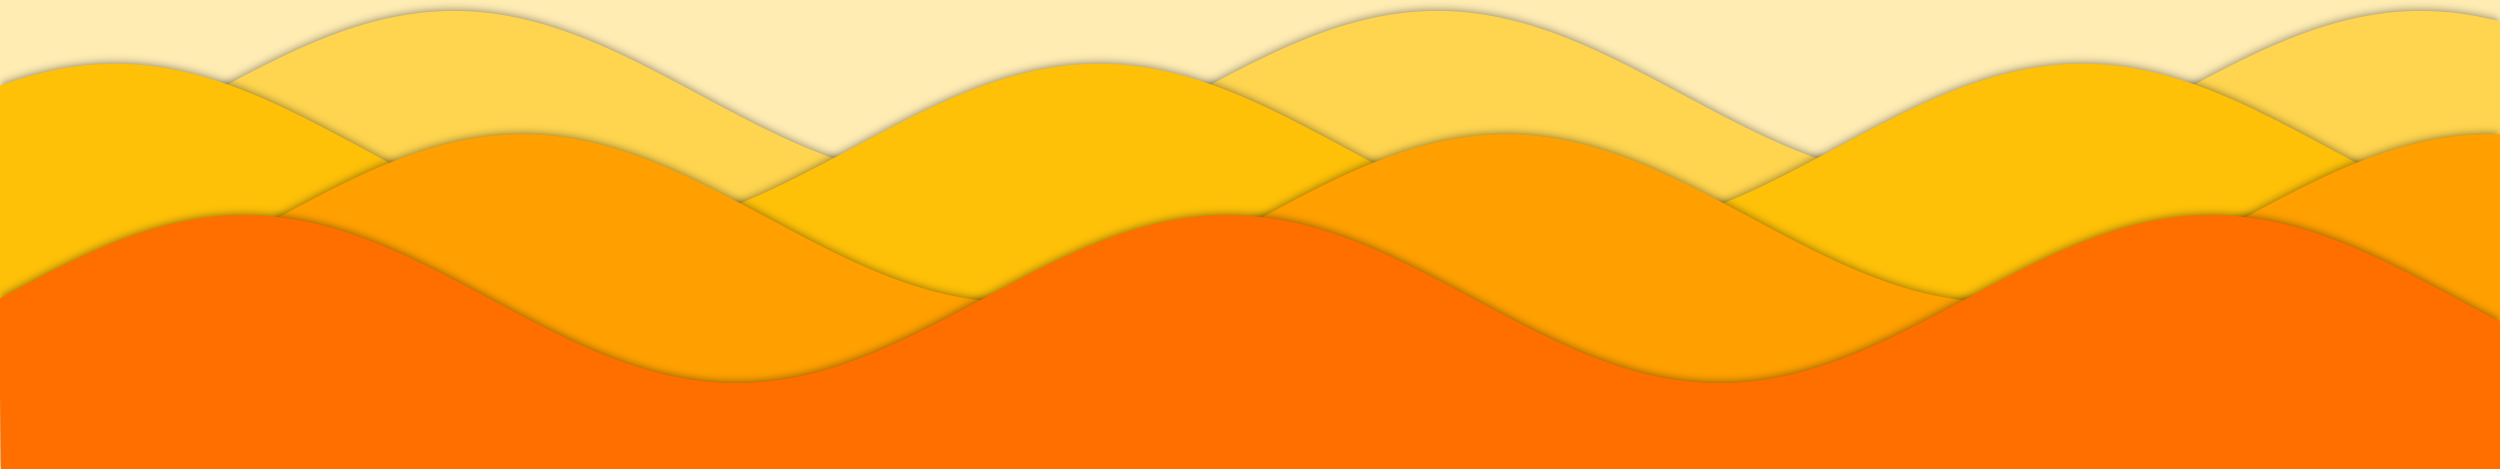
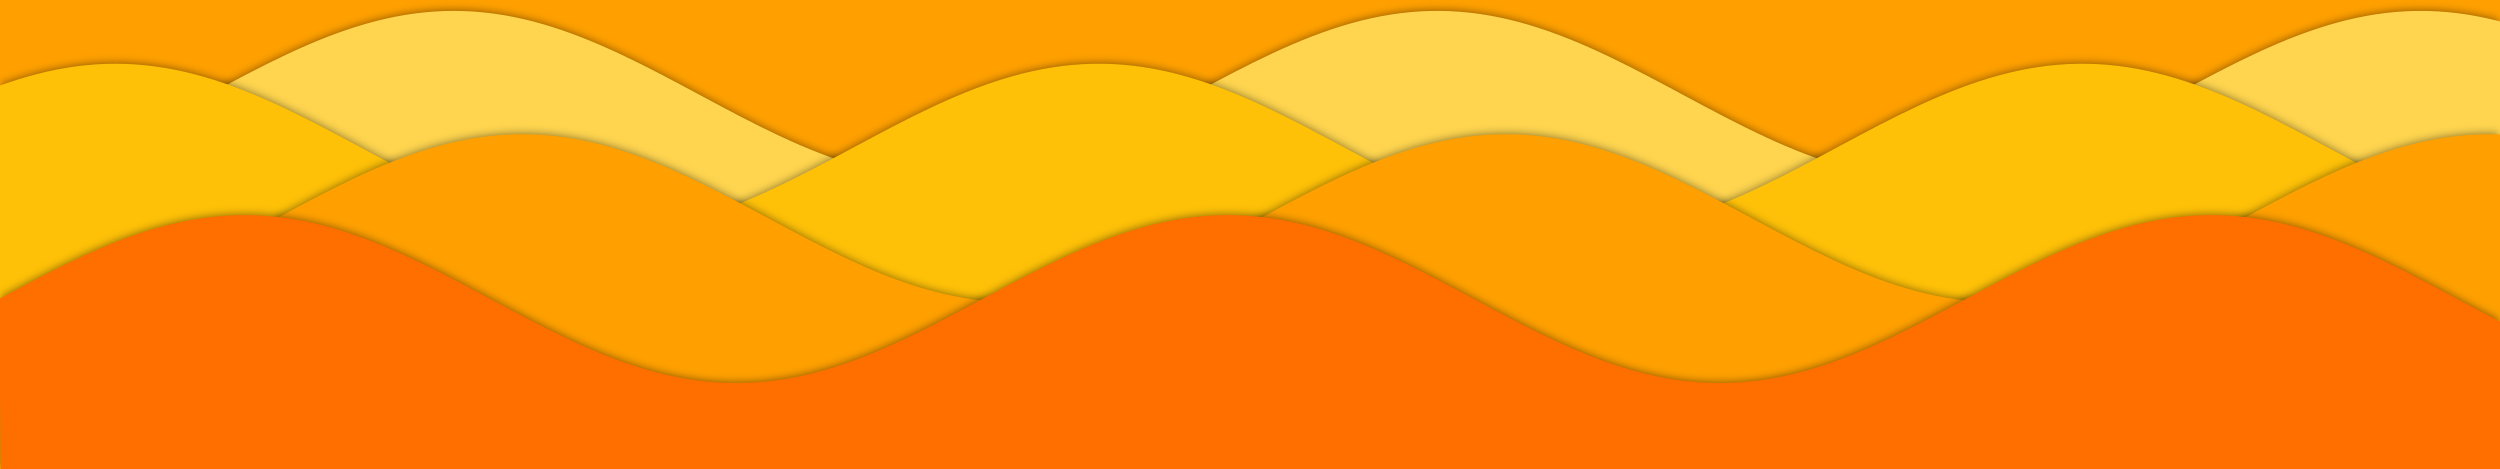
- <svg xmlns="http://www.w3.org/2000/svg" width="1920" height="360" id="svg8" version="1.1" viewBox="0 0 508 95.25">
+ <svg xmlns="http://www.w3.org/2000/svg" viewBox="0 0 508 95.25" width="1920" height="360" id="svg8" version="1.1">
  <defs id="defs2">
    <filter id="filter31" style="color-interpolation-filters:sRGB;">
      <feFlood flood-color="rgb(0,0,0)" flood-opacity="0.498" id="feFlood21" result="flood" />
      <feComposite id="feComposite23" in="flood" in2="SourceGraphic" operator="in" result="composite1" />
      <feGaussianBlur id="feGaussianBlur25" in="composite1" result="blur" stdDeviation="1" />
      <feOffset dx="0" dy="0" id="feOffset27" result="offset" />
      <feComposite id="feComposite29" in="SourceGraphic" in2="offset" operator="over" result="composite2" />
    </filter>
    <filter id="filter43" style="color-interpolation-filters:sRGB;">
      <feFlood flood-color="rgb(0,0,0)" flood-opacity="0.498" id="feFlood33" result="flood" />
      <feComposite id="feComposite35" in="flood" in2="SourceGraphic" operator="in" result="composite1" />
      <feGaussianBlur id="feGaussianBlur37" in="composite1" result="blur" stdDeviation="1" />
      <feOffset dx="0" dy="0" id="feOffset39" result="offset" />
      <feComposite id="feComposite41" in="SourceGraphic" in2="offset" operator="over" result="composite2" />
    </filter>
    <filter id="filter55" style="color-interpolation-filters:sRGB;">
      <feFlood flood-color="rgb(0,0,0)" flood-opacity="0.498" id="feFlood45" result="flood" />
      <feComposite id="feComposite47" in="flood" in2="SourceGraphic" operator="in" result="composite1" />
      <feGaussianBlur id="feGaussianBlur49" in="composite1" result="blur" stdDeviation="1" />
      <feOffset dx="0" dy="0" id="feOffset51" result="offset" />
      <feComposite id="feComposite53" in="SourceGraphic" in2="offset" operator="over" result="composite2" />
    </filter>
    <filter id="filter67" style="color-interpolation-filters:sRGB;">
      <feFlood flood-color="rgb(0,0,0)" flood-opacity="0.498" id="feFlood57" result="flood" />
      <feComposite id="feComposite59" in="flood" in2="SourceGraphic" operator="in" result="composite1" />
      <feGaussianBlur id="feGaussianBlur61" in="composite1" result="blur" stdDeviation="1" />
      <feOffset dx="0" dy="0" id="feOffset63" result="offset" />
      <feComposite id="feComposite65" in="SourceGraphic" in2="offset" operator="over" result="composite2" />
    </filter>
  </defs>
  <g id="layer1" transform="translate(0,-201.75)">
-     <rect height="152.878" id="rect5352" style="fill:#ffecb3;fill-opacity:1;stroke:none;stroke-width:0.265;stroke-miterlimit:4;stroke-dasharray:none;stroke-opacity:1" width="556.99" x="-31.538" y="171.383" />
+     <rect height="152.878" id="rect5352" style="fill:#ffa000;fill-opacity:1;stroke:none;stroke-width:0.265;stroke-miterlimit:4;stroke-dasharray:none;stroke-opacity:1" width="556.99" x="-31.538" y="171.383" />
    <path d="m 42.252,221.028 c 1.336,-0.717 2.671,-1.433 4.007,-2.144 1.336,-0.711 2.671,-1.416 4.007,-2.111 1.336,-0.694 2.671,-1.377 4.007,-2.043 1.336,-0.666 2.671,-1.316 4.007,-1.943 1.336,-0.628 2.671,-1.233 4.007,-1.813 1.336,-0.579 2.671,-1.132 4.007,-1.653 1.336,-0.522 2.671,-1.012 4.007,-1.468 1.336,-0.456 2.671,-0.876 4.007,-1.259 1.336,-0.383 2.671,-0.727 4.007,-1.03 1.336,-0.303 2.671,-0.566 4.007,-0.785 1.336,-0.219 2.671,-0.396 4.007,-0.527 1.336,-0.132 2.671,-0.219 4.007,-0.261 1.336,-0.042 2.671,-0.039 4.007,0.009 1.336,0.048 2.671,0.141 4.007,0.279 1.336,0.137 2.671,0.319 4.007,0.544 1.336,0.225 2.671,0.492 4.007,0.801 1.336,0.308 2.671,0.658 4.007,1.045 1.336,0.387 2.671,0.813 4.007,1.273 1.336,0.46 2.671,0.955 4.007,1.48 1.336,0.525 2.671,1.082 4.007,1.664 1.336,0.583 2.671,1.191 4.007,1.822 1.336,0.63 2.671,1.282 4.007,1.95 1.336,0.668 2.671,1.353 4.007,2.048 1.336,0.695 2.671,1.402 4.007,2.114 1.336,0.712 2.671,1.429 4.007,2.145 1.336,0.717 2.671,1.433 4.007,2.143 1.336,0.71 2.671,1.415 4.007,2.107 1.336,0.693 2.671,1.374 4.007,2.038 1.336,0.664 2.671,1.311 4.007,1.936 1.336,0.625 2.671,1.227 4.007,1.803 1.336,0.576 2.671,1.125 4.007,1.642 1.336,0.518 2.671,1.004 4.007,1.455 1.336,0.451 2.671,0.867 4.007,1.245 1.336,0.378 2.671,0.717 4.007,1.015 1.336,0.298 2.671,0.555 4.007,0.769 1.336,0.214 2.671,0.384 4.007,0.511 1.336,0.126 2.671,0.208 4.007,0.244 1.336,0.036 2.671,0.028 4.007,-0.026 1.336,-0.054 2.671,-0.153 4.007,-0.296 1.336,-0.143 2.671,-0.331 4.007,-0.561 1.336,-0.23 2.671,-0.503 4.007,-0.817 1.336,-0.314 2.671,-0.668 4.007,-1.06 1.336,-0.392 2.671,-0.822 4.007,-1.287 1.336,-0.464 2.671,-0.963 4.007,-1.493 1.336,-0.529 2.671,-1.089 4.007,-1.675 1.336,-0.586 2.671,-1.198 4.007,-1.831 1.336,-0.633 2.671,-1.287 4.007,-1.958 1.336,-0.67 2.671,-1.357 4.007,-2.053 1.336,-0.697 2.671,-1.404 4.007,-2.117 1.336,-0.712 2.671,-1.43 4.007,-2.146 1.336,-0.717 2.671,-1.433 4.007,-2.142 1.336,-0.71 2.671,-1.413 4.007,-2.104 1.336,-0.691 2.671,-1.37 4.007,-2.032 1.336,-0.662 2.671,-1.306 4.007,-1.928 1.336,-0.622 2.671,-1.222 4.007,-1.794 1.336,-0.572 2.671,-1.117 4.007,-1.631 1.336,-0.514 2.671,-0.996 4.007,-1.442 1.336,-0.447 2.671,-0.858 4.007,-1.231 1.336,-0.373 2.671,-0.707 4.007,-1 1.336,-0.293 2.671,-0.544 4.007,-0.753 1.336,-0.208 2.671,-0.373 4.007,-0.494 1.336,-0.121 2.671,-0.196 4.007,-0.227 1.336,-0.031 2.671,-0.016 4.007,0.043 1.336,0.059 2.671,0.164 4.007,0.313 1.336,0.149 2.671,0.342 4.007,0.577 1.336,0.236 2.671,0.514 4.007,0.833 1.336,0.319 2.671,0.678 4.007,1.075 1.336,0.397 2.671,0.832 4.007,1.3 1.336,0.469 2.671,0.972 4.007,1.505 1.336,0.533 2.671,1.097 4.007,1.686 1.336,0.589 2.671,1.204 4.007,1.84 1.336,0.636 2.671,1.292 4.007,1.965 1.336,0.672 2.671,1.36 4.007,2.058 1.336,0.698 2.671,1.407 4.007,2.12 1.336,0.713 2.671,1.431 4.007,2.147 1.336,0.717 2.671,1.432 4.007,2.141 1.336,0.709 2.671,1.411 4.007,2.1 1.336,0.69 2.671,1.367 4.007,2.026 1.336,0.66 2.671,1.301 4.007,1.921 1.336,0.619 2.671,1.215 4.007,1.784 1.336,0.569 2.671,1.11 4.007,1.62 1.336,0.51 2.671,0.987 4.007,1.429 1.336,0.442 2.671,0.849 4.007,1.217 1.336,0.368 2.671,0.697 4.007,0.984 1.336,0.288 2.671,0.534 4.007,0.737 1.336,0.203 2.671,0.362 4.007,0.477 1.336,0.115 2.671,0.185 4.007,0.21 1.336,0.025 2.671,0.005 4.007,-0.06 1.336,-0.065 2.671,-0.175 4.007,-0.33 1.336,-0.154 2.671,-0.353 4.007,-0.594 1.336,-0.241 2.671,-0.525 4.007,-0.849 1.336,-0.324 2.671,-0.688 4.007,-1.09 1.336,-0.402 2.671,-0.841 4.007,-1.314 1.336,-0.473 2.671,-0.98 4.007,-1.517 1.336,-0.537 2.671,-1.104 4.007,-1.696 1.336,-0.592 2.671,-1.21 4.007,-1.849 1.336,-0.638 2.671,-1.297 4.007,-1.972 1.336,-0.674 2.671,-1.364 4.007,-2.063 1.336,-0.699 2.671,-1.409 4.007,-2.122 1.336,-0.714 2.671,-1.431 4.007,-2.148 1.336,-0.716 2.671,-1.431 4.007,-2.139 1.336,-0.708 2.671,-1.408 4.007,-2.096 1.336,-0.688 2.671,-1.363 4.007,-2.021 1.336,-0.657 2.671,-1.297 4.007,-1.913 1.336,-0.616 2.671,-1.209 4.007,-1.775 1.336,-0.565 2.671,-1.103 4.007,-1.608 1.336,-0.506 2.671,-0.979 4.007,-1.417 1.336,-0.438 2.671,-0.839 4.007,-1.202 1.336,-0.363 2.671,-0.687 4.007,-0.969 1.336,-0.282 2.671,-0.523 4.007,-0.72 1.336,-0.197 2.671,-0.351 4.007,-0.46 1.336,-0.109 2.671,-0.174 4.007,-0.193 1.336,-0.019 2.671,0.007 4.007,0.077 1.336,0.071 2.671,0.187 4.007,0.347 1.336,0.16 2.671,0.364 4.007,0.61 1.336,0.246 2.671,0.535 4.007,0.864 1.336,0.329 2.671,0.698 4.007,1.105 1.336,0.406 2.671,0.85 4.007,1.328 1.336,0.477 2.671,0.989 4.007,1.529 1.336,0.541 2.671,1.111 4.007,1.707 1.336,0.596 2.671,1.216 4.007,1.857 1.336,0.641 2.671,1.302 4.007,1.978 1.336,0.676 2.671,1.367 4.007,2.068 1.336,0.701 2.671,1.411 4.007,2.125 1.336,0.714 2.671,1.432 4.007,2.148 1.336,0.716 2.671,1.43 4.007,2.137 1.336,0.707 2.671,1.406 4.007,2.093 l 0.166,46.396 -508.423,-4.347 z" id="path5331" style="fill:#ffd54f;fill-opacity:1;stroke:none;stroke-width:0.16;stroke-miterlimit:4;stroke-dasharray:none;stroke-opacity:1;filter:url(#filter67)" title="sin(x)" />
    <path d="m -26.516,231.767 c 1.336,-0.717 2.671,-1.433 4.007,-2.144 1.336,-0.711 2.671,-1.416 4.007,-2.111 1.336,-0.694 2.671,-1.377 4.007,-2.043 1.336,-0.666 2.671,-1.316 4.007,-1.943 1.336,-0.628 2.671,-1.233 4.007,-1.813 1.336,-0.579 2.671,-1.132 4.007,-1.653 1.336,-0.522 2.671,-1.012 4.007,-1.468 1.336,-0.456 2.671,-0.876 4.007,-1.259 1.336,-0.383 2.671,-0.727 4.007,-1.03 1.336,-0.303 2.671,-0.566 4.007,-0.785 1.336,-0.219 2.671,-0.396 4.007,-0.527 1.336,-0.132 2.671,-0.219 4.007,-0.261 1.336,-0.042 2.671,-0.039 4.007,0.009 1.336,0.048 2.671,0.141 4.007,0.279 1.336,0.137 2.671,0.319 4.007,0.544 1.336,0.225 2.671,0.492 4.007,0.801 1.336,0.308 2.671,0.658 4.007,1.045 1.336,0.387 2.671,0.813 4.007,1.273 1.336,0.46 2.671,0.955 4.007,1.48 1.336,0.525 2.671,1.082 4.007,1.664 1.336,0.583 2.671,1.191 4.007,1.822 1.336,0.63 2.671,1.282 4.007,1.95 1.336,0.668 2.671,1.353 4.007,2.048 1.336,0.695 2.671,1.402 4.007,2.114 1.336,0.712 2.671,1.429 4.007,2.145 1.336,0.717 2.671,1.433 4.007,2.143 1.336,0.71 2.671,1.415 4.007,2.107 1.336,0.693 2.671,1.374 4.007,2.038 1.336,0.664 2.671,1.311 4.007,1.936 1.336,0.625 2.671,1.227 4.007,1.803 1.336,0.576 2.671,1.125 4.007,1.642 1.336,0.518 2.671,1.004 4.007,1.455 1.336,0.451 2.671,0.867 4.007,1.245 1.336,0.378 2.671,0.717 4.007,1.015 1.336,0.298 2.671,0.555 4.007,0.769 1.336,0.214 2.671,0.384 4.007,0.511 1.336,0.126 2.671,0.208 4.007,0.244 1.336,0.036 2.671,0.028 4.007,-0.026 1.336,-0.054 2.671,-0.153 4.007,-0.296 1.336,-0.143 2.671,-0.331 4.007,-0.561 1.336,-0.23 2.671,-0.503 4.007,-0.817 1.336,-0.314 2.671,-0.668 4.007,-1.06 1.336,-0.392 2.671,-0.822 4.007,-1.287 1.336,-0.464 2.671,-0.963 4.007,-1.493 1.336,-0.529 2.671,-1.089 4.007,-1.675 1.336,-0.586 2.671,-1.198 4.007,-1.831 1.336,-0.633 2.671,-1.287 4.007,-1.958 1.336,-0.67 2.671,-1.357 4.007,-2.053 1.336,-0.697 2.671,-1.404 4.007,-2.117 1.336,-0.712 2.671,-1.43 4.007,-2.146 1.336,-0.717 2.671,-1.433 4.007,-2.142 1.336,-0.71 2.671,-1.413 4.007,-2.104 1.336,-0.691 2.671,-1.37 4.007,-2.032 1.336,-0.662 2.671,-1.306 4.007,-1.928 1.336,-0.622 2.671,-1.222 4.007,-1.794 1.336,-0.572 2.671,-1.117 4.007,-1.631 1.336,-0.514 2.671,-0.996 4.007,-1.442 1.336,-0.447 2.671,-0.858 4.007,-1.231 1.336,-0.373 2.671,-0.707 4.007,-1 1.336,-0.293 2.671,-0.544 4.007,-0.753 1.336,-0.208 2.671,-0.373 4.007,-0.494 1.336,-0.121 2.671,-0.196 4.007,-0.227 1.336,-0.031 2.671,-0.016 4.007,0.043 1.336,0.059 2.671,0.164 4.007,0.313 1.336,0.149 2.671,0.342 4.007,0.577 1.336,0.236 2.671,0.514 4.007,0.833 1.336,0.319 2.671,0.678 4.007,1.075 1.336,0.397 2.671,0.832 4.007,1.3 1.336,0.469 2.671,0.972 4.007,1.505 1.336,0.533 2.671,1.097 4.007,1.686 1.336,0.589 2.671,1.204 4.007,1.84 1.336,0.636 2.671,1.292 4.007,1.965 1.336,0.672 2.671,1.36 4.007,2.058 1.336,0.698 2.671,1.407 4.007,2.12 1.336,0.713 2.671,1.431 4.007,2.147 1.336,0.717 2.671,1.432 4.007,2.141 1.336,0.709 2.671,1.411 4.007,2.1 1.336,0.69 2.671,1.367 4.007,2.026 1.336,0.66 2.671,1.301 4.007,1.921 1.336,0.619 2.671,1.215 4.007,1.784 1.336,0.569 2.671,1.11 4.007,1.62 1.336,0.51 2.671,0.987 4.007,1.429 1.336,0.442 2.671,0.849 4.007,1.217 1.336,0.368 2.671,0.697 4.007,0.984 1.336,0.288 2.671,0.534 4.007,0.737 1.336,0.203 2.671,0.362 4.007,0.477 1.336,0.115 2.671,0.185 4.007,0.21 1.336,0.025 2.671,0.005 4.007,-0.06 1.336,-0.065 2.671,-0.175 4.007,-0.33 1.336,-0.154 2.671,-0.353 4.007,-0.594 1.336,-0.241 2.671,-0.525 4.007,-0.849 1.336,-0.324 2.671,-0.688 4.007,-1.09 1.336,-0.402 2.671,-0.841 4.007,-1.314 1.336,-0.473 2.671,-0.98 4.007,-1.517 1.336,-0.537 2.671,-1.104 4.007,-1.696 1.336,-0.592 2.671,-1.21 4.007,-1.849 1.336,-0.638 2.671,-1.297 4.007,-1.972 1.336,-0.674 2.671,-1.364 4.007,-2.063 1.336,-0.699 2.671,-1.409 4.007,-2.122 1.336,-0.714 2.671,-1.431 4.007,-2.148 1.336,-0.716 2.671,-1.431 4.007,-2.139 1.336,-0.708 2.671,-1.408 4.007,-2.096 1.336,-0.688 2.671,-1.363 4.007,-2.021 1.336,-0.657 2.671,-1.297 4.007,-1.913 1.336,-0.616 2.671,-1.209 4.007,-1.775 1.336,-0.565 2.671,-1.103 4.007,-1.608 1.336,-0.506 2.671,-0.979 4.007,-1.417 1.336,-0.438 2.671,-0.839 4.007,-1.202 1.336,-0.363 2.671,-0.687 4.007,-0.969 1.336,-0.282 2.671,-0.523 4.007,-0.72 1.336,-0.197 2.671,-0.351 4.007,-0.46 1.336,-0.109 2.671,-0.174 4.007,-0.193 1.336,-0.019 2.671,0.007 4.007,0.077 1.336,0.071 2.671,0.187 4.007,0.347 1.336,0.16 2.671,0.364 4.007,0.61 1.336,0.246 2.671,0.535 4.007,0.864 1.336,0.329 2.671,0.698 4.007,1.105 1.336,0.406 2.671,0.85 4.007,1.328 1.336,0.477 2.671,0.989 4.007,1.529 1.336,0.541 2.671,1.111 4.007,1.707 1.336,0.596 2.671,1.216 4.007,1.857 1.336,0.641 2.671,1.302 4.007,1.978 1.336,0.676 2.671,1.367 4.007,2.068 1.336,0.701 2.671,1.411 4.007,2.125 1.336,0.714 2.671,1.432 4.007,2.148 1.336,0.716 2.671,1.43 4.007,2.137 1.336,0.707 2.671,1.406 4.007,2.093 l 0.166,46.396 -508.423,-4.347 z" id="path5327" style="fill:#ffc107;fill-opacity:1;stroke:none;stroke-width:0.16;stroke-miterlimit:4;stroke-dasharray:none;stroke-opacity:1;filter:url(#filter55)" title="sin(x)" />
    <g id="g13" />
    <path d="m 56.202,246.092 c 1.336,-0.717 2.671,-1.433 4.007,-2.144 1.336,-0.711 2.671,-1.416 4.007,-2.111 1.336,-0.694 2.671,-1.377 4.007,-2.043 1.336,-0.666 2.671,-1.316 4.007,-1.943 1.336,-0.628 2.671,-1.233 4.007,-1.813 1.336,-0.579 2.671,-1.132 4.007,-1.653 1.336,-0.522 2.671,-1.012 4.007,-1.468 1.336,-0.456 2.671,-0.876 4.007,-1.259 1.336,-0.383 2.671,-0.727 4.007,-1.03 1.336,-0.303 2.671,-0.566 4.007,-0.785 1.336,-0.219 2.671,-0.396 4.007,-0.527 1.336,-0.132 2.671,-0.219 4.007,-0.261 1.336,-0.042 2.671,-0.039 4.007,0.009 1.336,0.048 2.671,0.141 4.007,0.279 1.336,0.137 2.671,0.319 4.007,0.544 1.336,0.225 2.671,0.492 4.007,0.801 1.336,0.308 2.671,0.658 4.007,1.045 1.336,0.387 2.671,0.813 4.007,1.273 1.336,0.46 2.671,0.955 4.007,1.48 1.336,0.525 2.671,1.082 4.007,1.664 1.336,0.583 2.671,1.191 4.007,1.822 1.336,0.63 2.671,1.282 4.007,1.95 1.336,0.668 2.671,1.353 4.007,2.048 1.336,0.695 2.671,1.402 4.007,2.114 1.336,0.712 2.671,1.429 4.007,2.145 1.336,0.717 2.671,1.433 4.007,2.143 1.336,0.71 2.671,1.415 4.007,2.107 1.336,0.693 2.671,1.374 4.007,2.038 1.336,0.664 2.671,1.311 4.007,1.936 1.336,0.625 2.671,1.227 4.007,1.803 1.336,0.576 2.671,1.125 4.007,1.642 1.336,0.518 2.671,1.004 4.007,1.455 1.336,0.451 2.671,0.867 4.007,1.245 1.336,0.378 2.671,0.717 4.007,1.015 1.336,0.298 2.671,0.555 4.007,0.769 1.336,0.214 2.671,0.384 4.007,0.511 1.336,0.126 2.671,0.208 4.007,0.244 1.336,0.036 2.671,0.028 4.007,-0.026 1.336,-0.054 2.671,-0.153 4.007,-0.296 1.336,-0.143 2.671,-0.331 4.007,-0.561 1.336,-0.23 2.671,-0.503 4.007,-0.817 1.336,-0.314 2.671,-0.668 4.007,-1.06 1.336,-0.392 2.671,-0.822 4.007,-1.287 1.336,-0.464 2.671,-0.963 4.007,-1.493 1.336,-0.529 2.671,-1.089 4.007,-1.675 1.336,-0.586 2.671,-1.198 4.007,-1.831 1.336,-0.633 2.671,-1.287 4.007,-1.958 1.336,-0.67 2.671,-1.357 4.007,-2.053 1.336,-0.697 2.671,-1.404 4.007,-2.117 1.336,-0.712 2.671,-1.43 4.007,-2.146 1.336,-0.717 2.671,-1.433 4.007,-2.142 1.336,-0.71 2.671,-1.413 4.007,-2.104 1.336,-0.691 2.671,-1.37 4.007,-2.032 1.336,-0.662 2.671,-1.306 4.007,-1.928 1.336,-0.622 2.671,-1.222 4.007,-1.794 1.336,-0.572 2.671,-1.117 4.007,-1.631 1.336,-0.514 2.671,-0.996 4.007,-1.442 1.336,-0.447 2.671,-0.858 4.007,-1.231 1.336,-0.373 2.671,-0.707 4.007,-1 1.336,-0.293 2.671,-0.544 4.007,-0.753 1.336,-0.208 2.671,-0.373 4.007,-0.494 1.336,-0.121 2.671,-0.196 4.007,-0.227 1.336,-0.031 2.671,-0.016 4.007,0.043 1.336,0.059 2.671,0.164 4.007,0.313 1.336,0.149 2.671,0.342 4.007,0.577 1.336,0.236 2.671,0.514 4.007,0.833 1.336,0.319 2.671,0.678 4.007,1.075 1.336,0.397 2.671,0.832 4.007,1.3 1.336,0.469 2.671,0.972 4.007,1.505 1.336,0.533 2.671,1.097 4.007,1.686 1.336,0.589 2.671,1.204 4.007,1.84 1.336,0.636 2.671,1.292 4.007,1.965 1.336,0.672 2.671,1.36 4.007,2.058 1.336,0.698 2.671,1.407 4.007,2.12 1.336,0.713 2.671,1.431 4.007,2.147 1.336,0.717 2.671,1.432 4.007,2.141 1.336,0.709 2.671,1.411 4.007,2.1 1.336,0.69 2.671,1.367 4.007,2.026 1.336,0.66 2.671,1.301 4.007,1.921 1.336,0.619 2.671,1.215 4.007,1.784 1.336,0.569 2.671,1.11 4.007,1.62 1.336,0.51 2.671,0.987 4.007,1.429 1.336,0.442 2.671,0.849 4.007,1.217 1.336,0.368 2.671,0.697 4.007,0.984 1.336,0.288 2.671,0.534 4.007,0.737 1.336,0.203 2.671,0.362 4.007,0.477 1.336,0.115 2.671,0.185 4.007,0.21 1.336,0.025 2.671,0.005 4.007,-0.06 1.336,-0.065 2.671,-0.175 4.007,-0.33 1.336,-0.154 2.671,-0.353 4.007,-0.594 1.336,-0.241 2.671,-0.525 4.007,-0.849 1.336,-0.324 2.671,-0.688 4.007,-1.09 1.336,-0.402 2.671,-0.841 4.007,-1.314 1.336,-0.473 2.671,-0.98 4.007,-1.517 1.336,-0.537 2.671,-1.104 4.007,-1.696 1.336,-0.592 2.671,-1.21 4.007,-1.849 1.336,-0.638 2.671,-1.297 4.007,-1.972 1.336,-0.674 2.671,-1.364 4.007,-2.063 1.336,-0.699 2.671,-1.409 4.007,-2.122 1.336,-0.714 2.671,-1.431 4.007,-2.148 1.336,-0.716 2.671,-1.431 4.007,-2.139 1.336,-0.708 2.671,-1.408 4.007,-2.096 1.336,-0.688 2.671,-1.363 4.007,-2.021 1.336,-0.657 2.671,-1.297 4.007,-1.913 1.336,-0.616 2.671,-1.209 4.007,-1.775 1.336,-0.565 2.671,-1.103 4.007,-1.608 1.336,-0.506 2.671,-0.979 4.007,-1.417 1.336,-0.438 2.671,-0.839 4.007,-1.202 1.336,-0.363 2.671,-0.687 4.007,-0.969 1.336,-0.282 2.671,-0.523 4.007,-0.72 1.336,-0.197 2.671,-0.351 4.007,-0.46 1.336,-0.109 2.671,-0.174 4.007,-0.193 1.336,-0.019 2.671,0.007 4.007,0.077 1.336,0.071 2.671,0.187 4.007,0.347 1.336,0.16 2.671,0.364 4.007,0.61 1.336,0.246 2.671,0.535 4.007,0.864 1.336,0.329 2.671,0.698 4.007,1.105 1.336,0.406 2.671,0.85 4.007,1.328 1.336,0.477 2.671,0.989 4.007,1.529 1.336,0.541 2.671,1.111 4.007,1.707 1.336,0.596 2.671,1.216 4.007,1.857 1.336,0.641 2.671,1.302 4.007,1.978 1.336,0.676 2.671,1.367 4.007,2.068 1.336,0.701 2.671,1.411 4.007,2.125 1.336,0.714 2.671,1.432 4.007,2.148 1.336,0.716 2.671,1.43 4.007,2.137 1.336,0.707 2.671,1.406 4.007,2.093 l 0.166,46.396 -508.423,-4.347 z" id="path5323" style="fill:#ffa000;fill-opacity:1;stroke:none;stroke-width:0.16;stroke-miterlimit:4;stroke-dasharray:none;stroke-opacity:1;filter:url(#filter43)" title="sin(x)" />
    <path d="m -0.267,262.529 c 1.336,-0.717 2.671,-1.433 4.007,-2.144 1.336,-0.711 2.671,-1.416 4.007,-2.111 1.336,-0.694 2.671,-1.377 4.007,-2.043 1.336,-0.666 2.671,-1.316 4.007,-1.943 1.336,-0.628 2.671,-1.233 4.007,-1.813 1.336,-0.579 2.671,-1.132 4.007,-1.653 1.336,-0.522 2.671,-1.012 4.007,-1.468 1.336,-0.456 2.671,-0.876 4.007,-1.259 1.336,-0.383 2.671,-0.727 4.007,-1.03 1.336,-0.303 2.671,-0.566 4.007,-0.785 1.336,-0.219 2.671,-0.396 4.007,-0.527 1.336,-0.132 2.671,-0.219 4.007,-0.261 1.336,-0.042 2.671,-0.039 4.007,0.009 1.336,0.048 2.671,0.141 4.007,0.279 1.336,0.137 2.671,0.319 4.007,0.544 1.336,0.225 2.671,0.492 4.007,0.801 1.336,0.308 2.671,0.658 4.007,1.045 1.336,0.387 2.671,0.813 4.007,1.273 1.336,0.46 2.671,0.955 4.007,1.48 1.336,0.525 2.671,1.082 4.007,1.664 1.336,0.583 2.671,1.191 4.007,1.822 1.336,0.63 2.671,1.282 4.007,1.95 1.336,0.668 2.671,1.353 4.007,2.048 1.336,0.695 2.671,1.402 4.007,2.114 1.336,0.712 2.671,1.429 4.007,2.145 1.336,0.717 2.671,1.433 4.007,2.143 1.336,0.71 2.671,1.415 4.007,2.107 1.336,0.693 2.671,1.374 4.007,2.038 1.336,0.664 2.671,1.311 4.007,1.936 1.336,0.625 2.671,1.227 4.007,1.803 1.336,0.576 2.671,1.125 4.007,1.642 1.336,0.518 2.671,1.004 4.007,1.455 1.336,0.451 2.671,0.867 4.007,1.245 1.336,0.378 2.671,0.717 4.007,1.015 1.336,0.298 2.671,0.555 4.007,0.769 1.336,0.214 2.671,0.384 4.007,0.511 1.336,0.126 2.671,0.208 4.007,0.244 1.336,0.036 2.671,0.028 4.007,-0.026 1.336,-0.054 2.671,-0.153 4.007,-0.296 1.336,-0.143 2.671,-0.331 4.007,-0.561 1.336,-0.23 2.671,-0.503 4.007,-0.817 1.336,-0.314 2.671,-0.668 4.007,-1.06 1.336,-0.392 2.671,-0.822 4.007,-1.287 1.336,-0.464 2.671,-0.963 4.007,-1.493 1.336,-0.529 2.671,-1.089 4.007,-1.675 1.336,-0.586 2.671,-1.198 4.007,-1.831 1.336,-0.633 2.671,-1.287 4.007,-1.958 1.336,-0.67 2.671,-1.357 4.007,-2.053 1.336,-0.697 2.671,-1.404 4.007,-2.117 1.336,-0.712 2.671,-1.43 4.007,-2.146 1.336,-0.717 2.671,-1.433 4.007,-2.142 1.336,-0.71 2.671,-1.413 4.007,-2.104 1.336,-0.691 2.671,-1.37 4.007,-2.032 1.336,-0.662 2.671,-1.306 4.007,-1.928 1.336,-0.622 2.671,-1.222 4.007,-1.794 1.336,-0.572 2.671,-1.117 4.007,-1.631 1.336,-0.514 2.671,-0.996 4.007,-1.442 1.336,-0.447 2.671,-0.858 4.007,-1.231 1.336,-0.373 2.671,-0.707 4.007,-1 1.336,-0.293 2.671,-0.544 4.007,-0.753 1.336,-0.208 2.671,-0.373 4.007,-0.494 1.336,-0.121 2.671,-0.196 4.007,-0.227 1.336,-0.031 2.671,-0.016 4.007,0.043 1.336,0.059 2.671,0.164 4.007,0.313 1.336,0.149 2.671,0.342 4.007,0.577 1.336,0.236 2.671,0.514 4.007,0.833 1.336,0.319 2.671,0.678 4.007,1.075 1.336,0.397 2.671,0.832 4.007,1.3 1.336,0.469 2.671,0.972 4.007,1.505 1.336,0.533 2.671,1.097 4.007,1.686 1.336,0.589 2.671,1.204 4.007,1.84 1.336,0.636 2.671,1.292 4.007,1.965 1.336,0.672 2.671,1.36 4.007,2.058 1.336,0.698 2.671,1.407 4.007,2.12 1.336,0.713 2.671,1.431 4.007,2.147 1.336,0.717 2.671,1.432 4.007,2.141 1.336,0.709 2.671,1.411 4.007,2.1 1.336,0.69 2.671,1.367 4.007,2.026 1.336,0.66 2.671,1.301 4.007,1.921 1.336,0.619 2.671,1.215 4.007,1.784 1.336,0.569 2.671,1.11 4.007,1.62 1.336,0.51 2.671,0.987 4.007,1.429 1.336,0.442 2.671,0.849 4.007,1.217 1.336,0.368 2.671,0.697 4.007,0.984 1.336,0.288 2.671,0.534 4.007,0.737 1.336,0.203 2.671,0.362 4.007,0.477 1.336,0.115 2.671,0.185 4.007,0.21 1.336,0.025 2.671,0.005 4.007,-0.06 1.336,-0.065 2.671,-0.175 4.007,-0.33 1.336,-0.154 2.671,-0.353 4.007,-0.594 1.336,-0.241 2.671,-0.525 4.007,-0.849 1.336,-0.324 2.671,-0.688 4.007,-1.09 1.336,-0.402 2.671,-0.841 4.007,-1.314 1.336,-0.473 2.671,-0.98 4.007,-1.517 1.336,-0.537 2.671,-1.104 4.007,-1.696 1.336,-0.592 2.671,-1.21 4.007,-1.849 1.336,-0.638 2.671,-1.297 4.007,-1.972 1.336,-0.674 2.671,-1.364 4.007,-2.063 1.336,-0.699 2.671,-1.409 4.007,-2.122 1.336,-0.714 2.671,-1.431 4.007,-2.148 1.336,-0.716 2.671,-1.431 4.007,-2.139 1.336,-0.708 2.671,-1.408 4.007,-2.096 1.336,-0.688 2.671,-1.363 4.007,-2.021 1.336,-0.657 2.671,-1.297 4.007,-1.913 1.336,-0.616 2.671,-1.209 4.007,-1.775 1.336,-0.565 2.671,-1.103 4.007,-1.608 1.336,-0.506 2.671,-0.979 4.007,-1.417 1.336,-0.438 2.671,-0.839 4.007,-1.202 1.336,-0.363 2.671,-0.687 4.007,-0.969 1.336,-0.282 2.671,-0.523 4.007,-0.72 1.336,-0.197 2.671,-0.351 4.007,-0.46 1.336,-0.109 2.671,-0.174 4.007,-0.193 1.336,-0.019 2.671,0.007 4.007,0.077 1.336,0.071 2.671,0.187 4.007,0.347 1.336,0.16 2.671,0.364 4.007,0.61 1.336,0.246 2.671,0.535 4.007,0.864 1.336,0.329 2.671,0.698 4.007,1.105 1.336,0.406 2.671,0.85 4.007,1.328 1.336,0.477 2.671,0.989 4.007,1.529 1.336,0.541 2.671,1.111 4.007,1.707 1.336,0.596 2.671,1.216 4.007,1.857 1.336,0.641 2.671,1.302 4.007,1.978 1.336,0.676 2.671,1.367 4.007,2.068 1.336,0.701 2.671,1.411 4.007,2.125 1.336,0.714 2.671,1.432 4.007,2.148 1.336,0.716 2.671,1.43 4.007,2.137 1.336,0.707 2.671,1.406 4.007,2.093 l 0.166,46.396 -508.423,-4.347 z" id="path5329" style="fill:#ff6f00;fill-opacity:1;stroke:none;stroke-width:0.16;stroke-miterlimit:4;stroke-dasharray:none;stroke-opacity:1;filter:url(#filter31)" title="sin(x)" />
  </g>
</svg>
